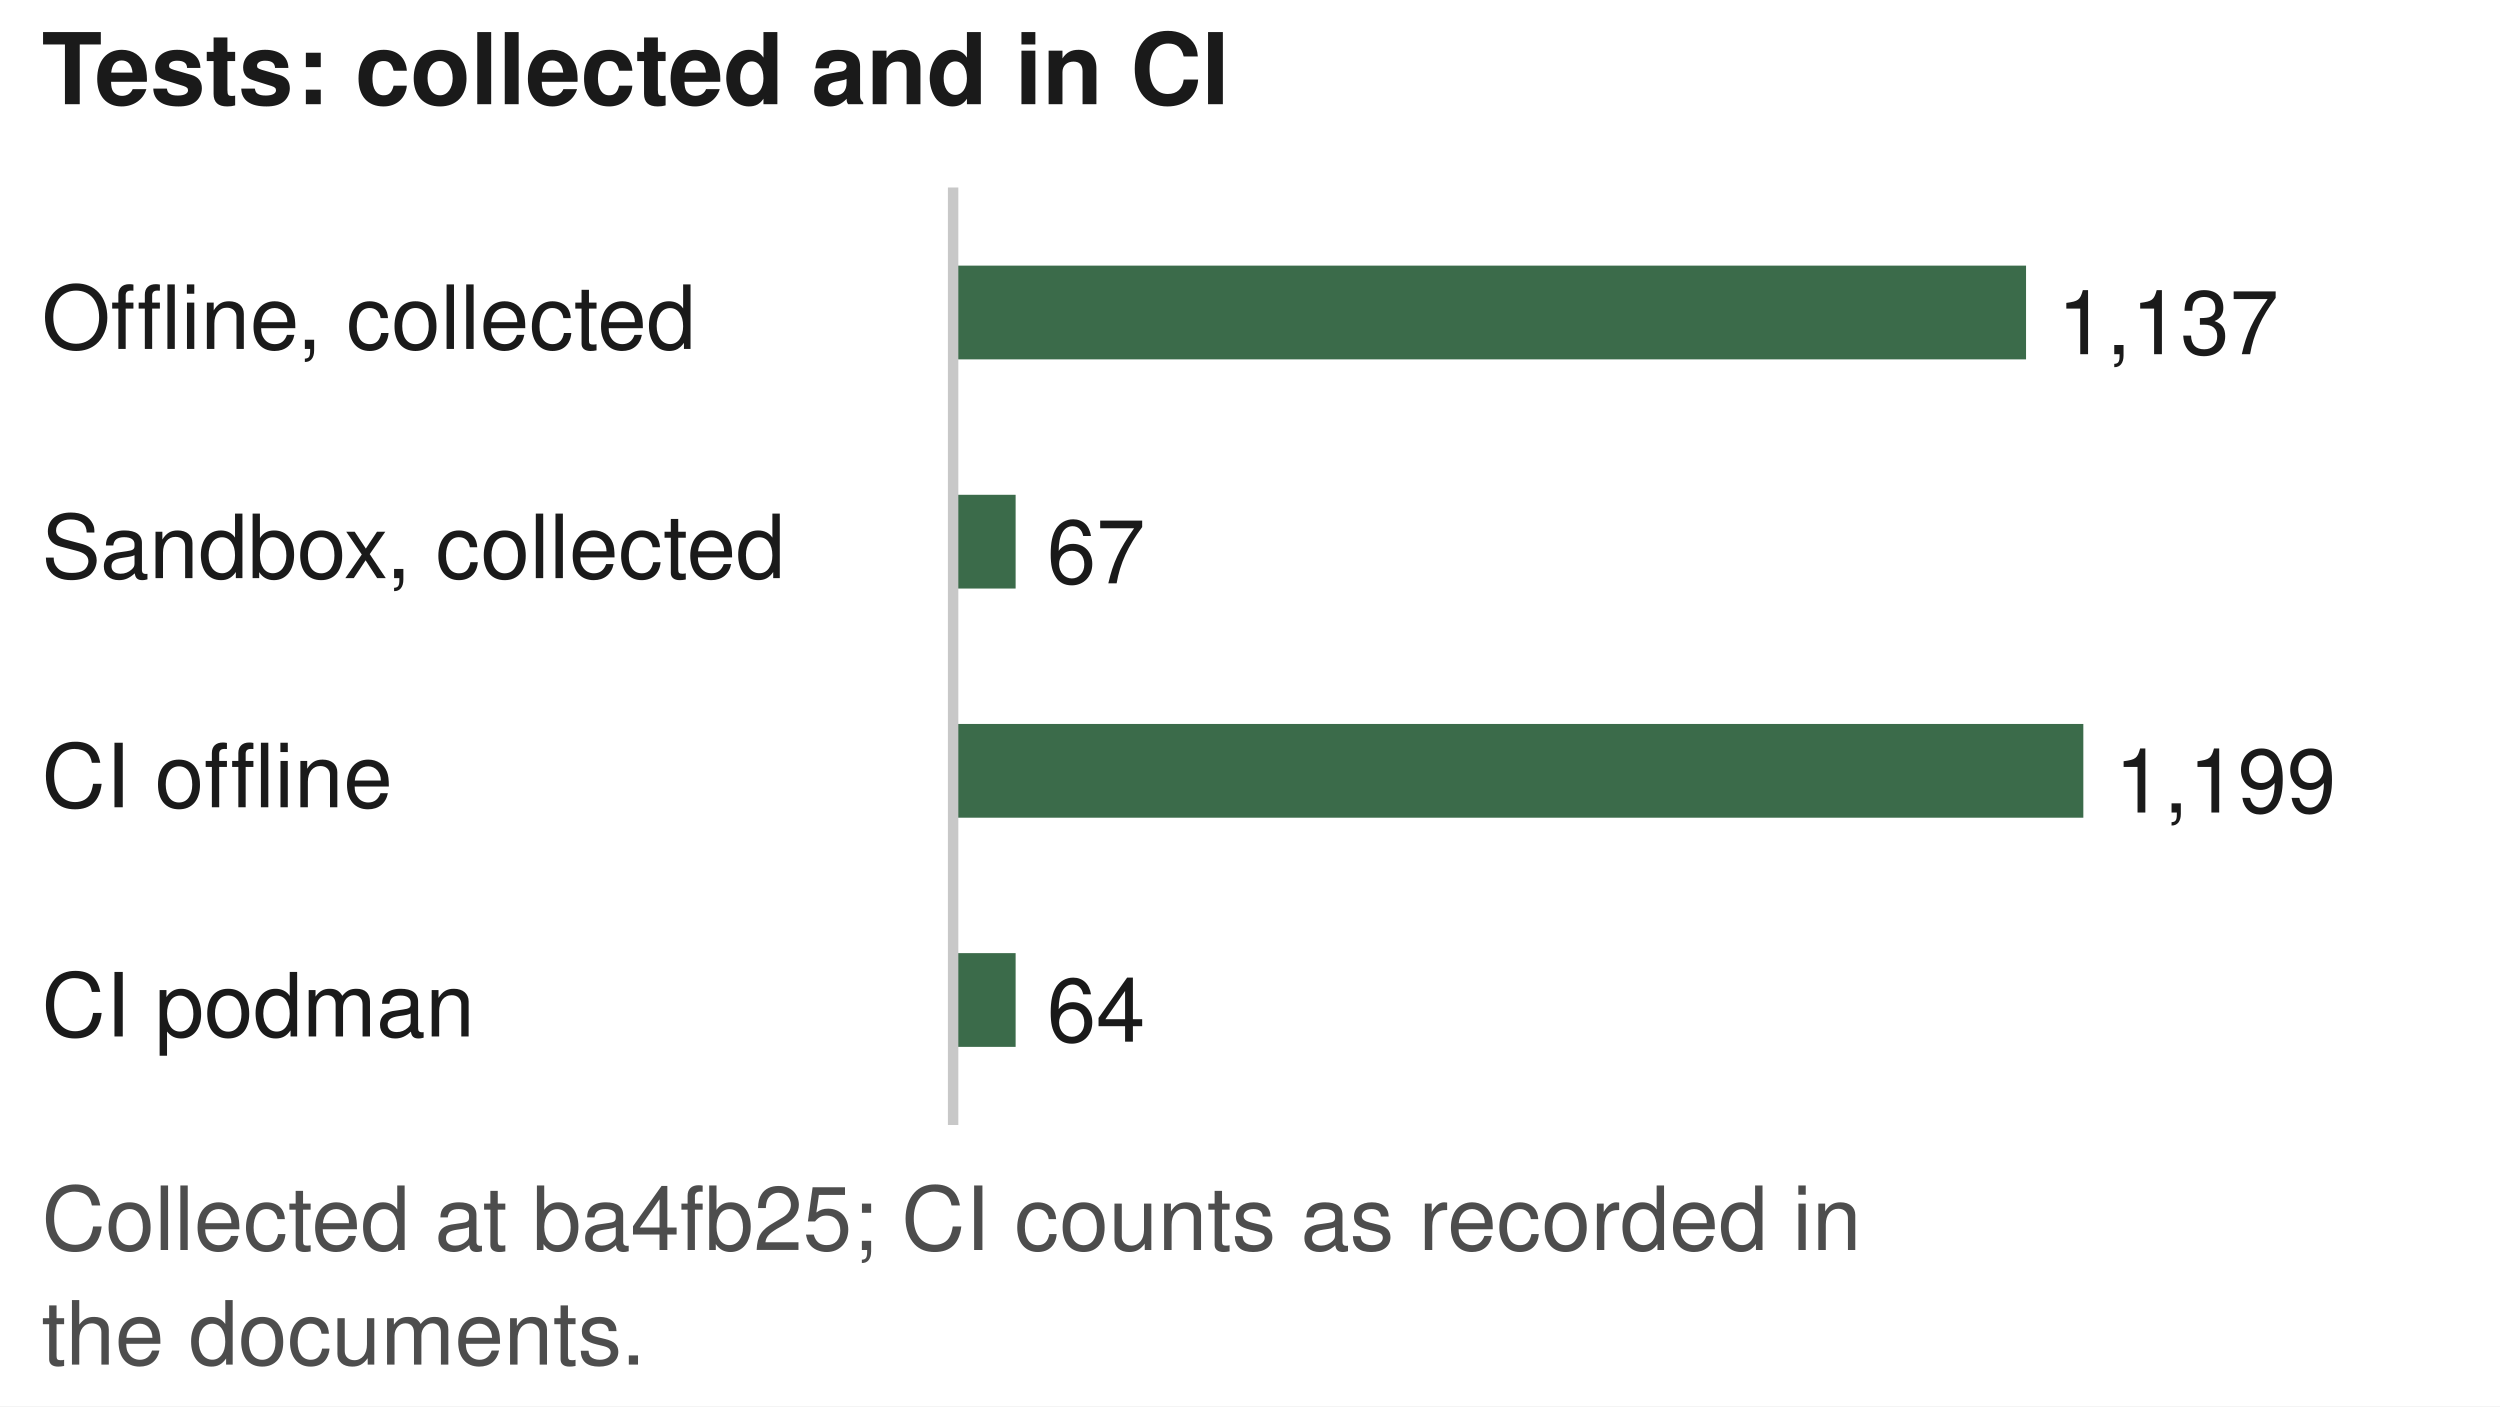
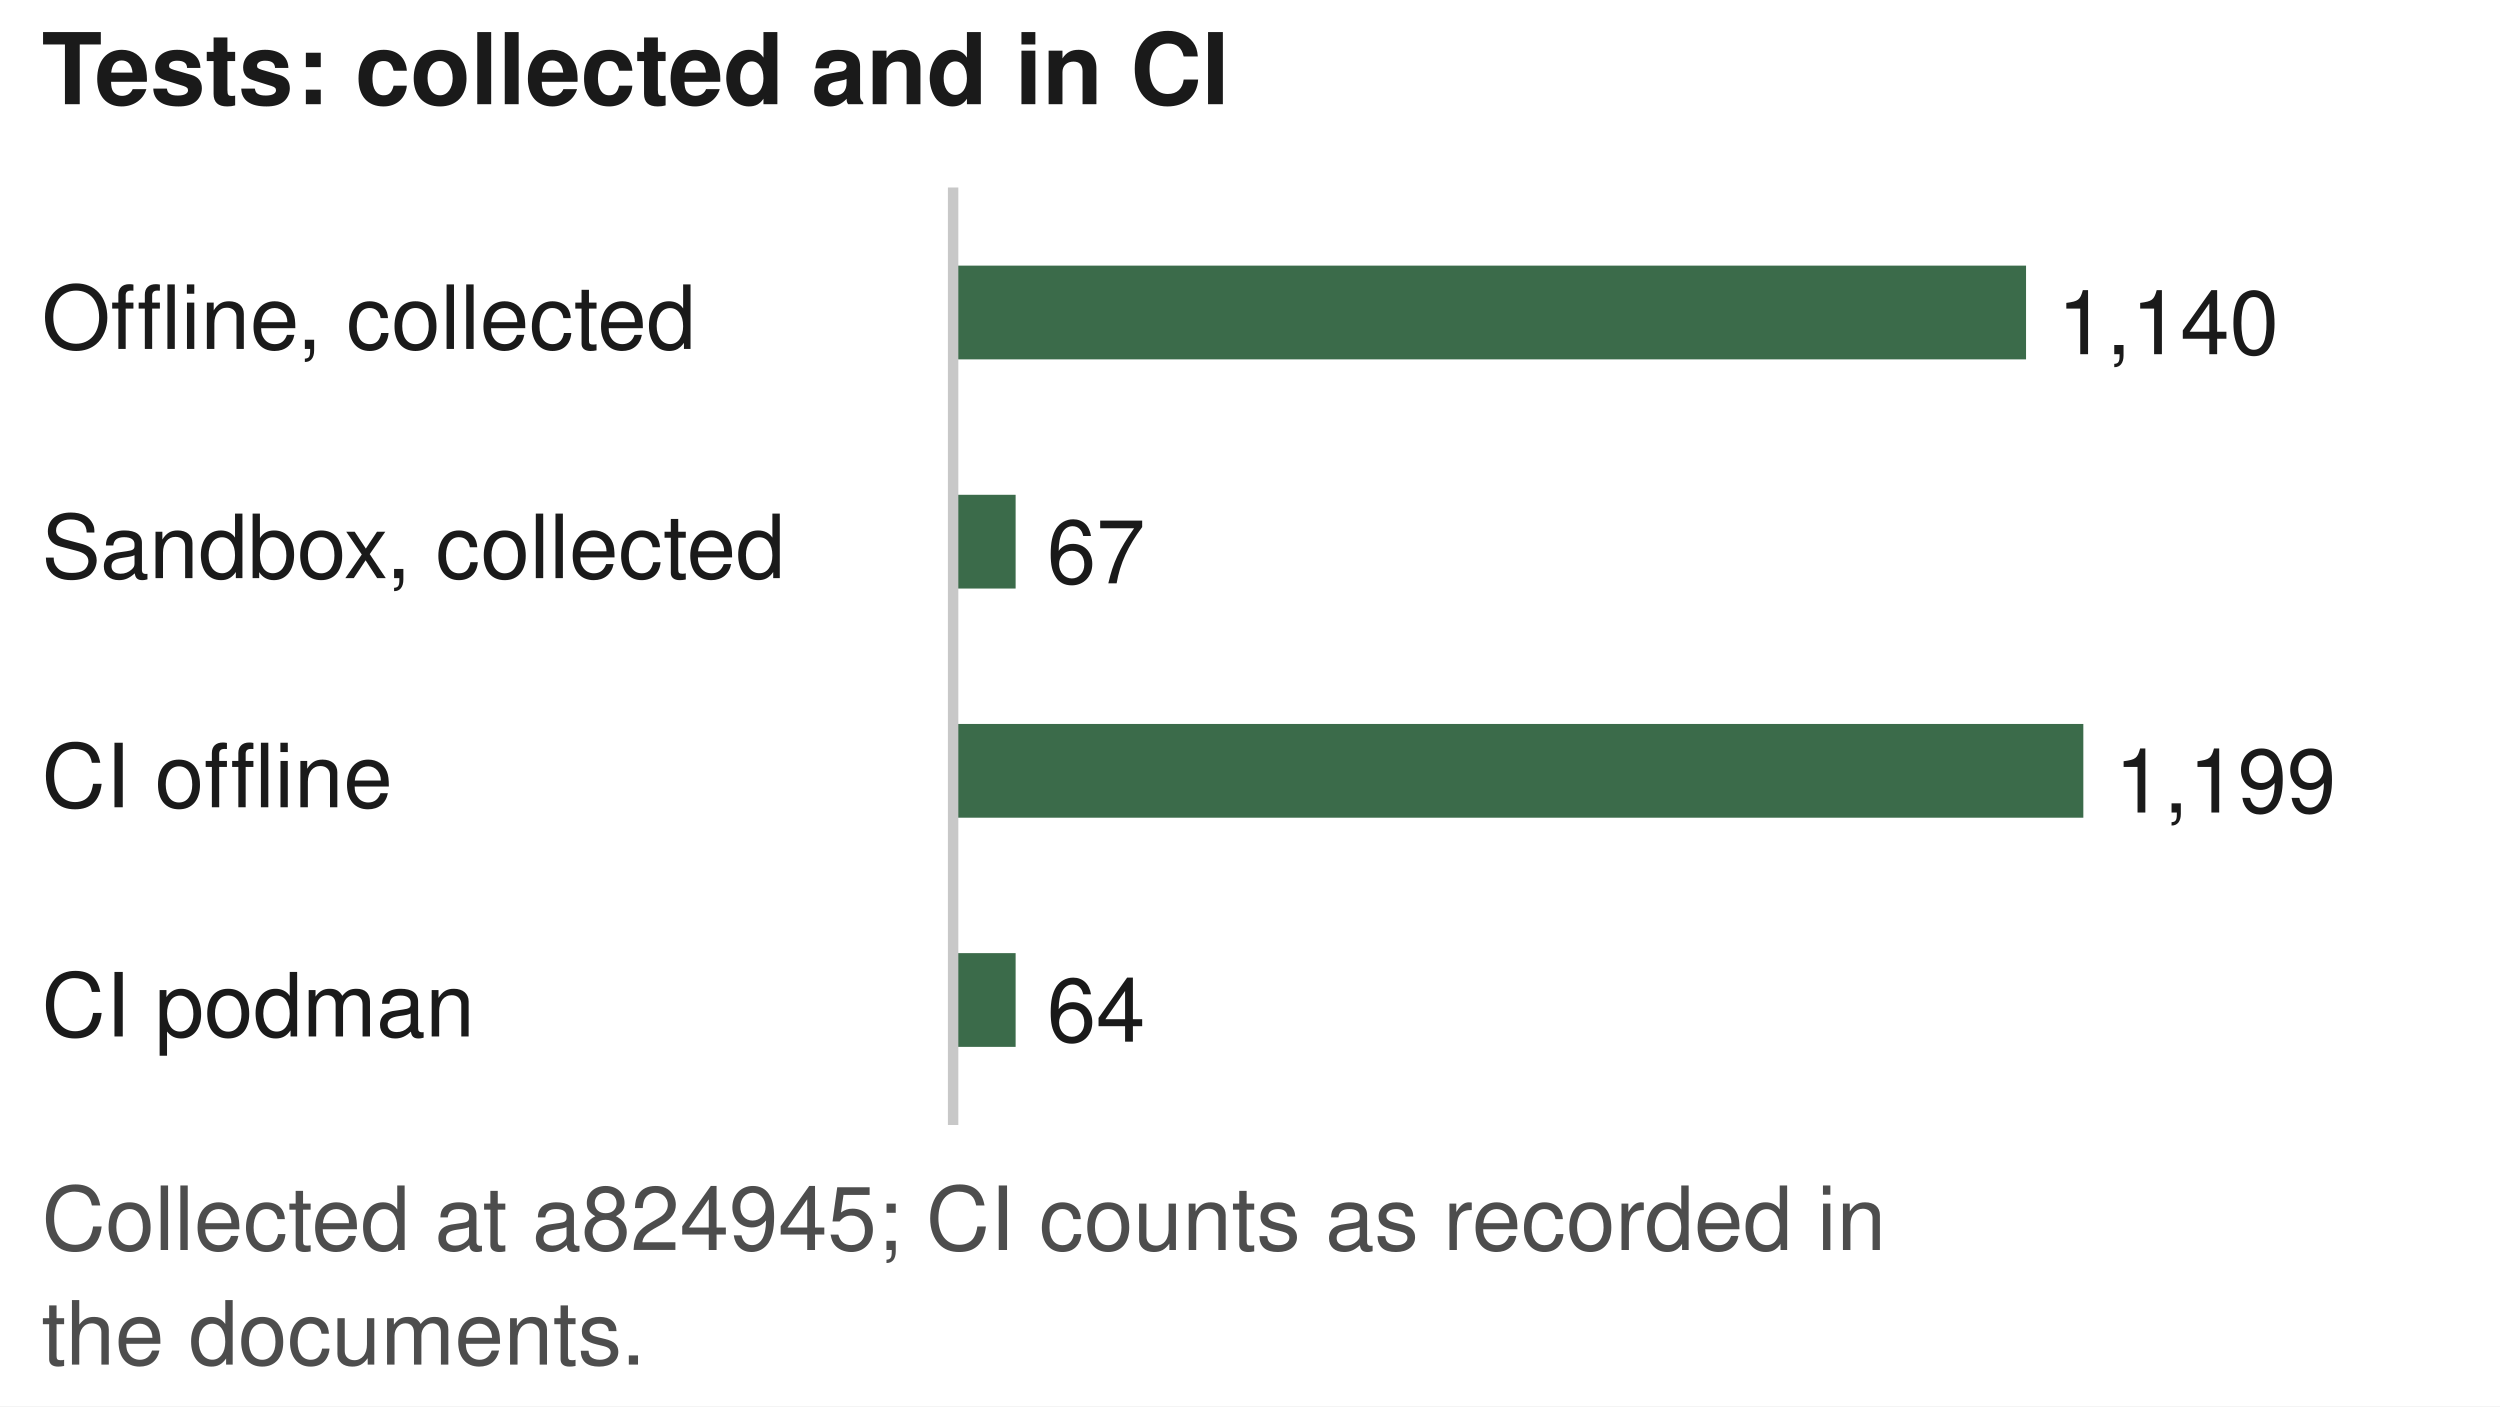
<svg xmlns="http://www.w3.org/2000/svg" viewBox="0 0 480 270" width="480" height="270" role="img" aria-labelledby="engineering-tests-compact-title engineering-tests-compact-desc">
  <style>text{font-family:system-ui,-apple-system,"Segoe UI",Helvetica,Arial,sans-serif}</style>
  <rect x="0" y="0" width="480" height="270" fill="#ffffff" />
  <text x="8" y="20" font-size="19" font-weight="bold" fill="#1a1a1a">Tests: collected and in CI</text>
  <text x="8" y="67" font-size="17" fill="#1a1a1a">Offline, collected</text>
  <rect x="183" y="51" width="206" height="18" fill="#3b6b4a" stroke="none" stroke-width="2" />
-   <text x="395" y="68" font-size="17" fill="#1a1a1a">1,137</text>
+   <text x="395" y="68" font-size="17" fill="#1a1a1a">1,140</text>
  <text x="8" y="111" font-size="17" fill="#1a1a1a">Sandbox, collected</text>
  <rect x="183" y="95" width="12" height="18" fill="#3b6b4a" stroke="none" stroke-width="2" />
  <text x="201" y="112" font-size="17" fill="#1a1a1a">67</text>
  <text x="8" y="155" font-size="17" fill="#1a1a1a">CI offline</text>
  <rect x="183" y="139" width="217" height="18" fill="#3b6b4a" stroke="none" stroke-width="2" />
  <text x="406" y="156" font-size="17" fill="#1a1a1a">1,199</text>
  <text x="8" y="199" font-size="17" fill="#1a1a1a">CI podman</text>
  <rect x="183" y="183" width="12" height="18" fill="#3b6b4a" stroke="none" stroke-width="2" />
  <text x="201" y="200" font-size="17" fill="#1a1a1a">64</text>
  <path d="M183 36V216" stroke="#c8c8c8" stroke-width="2" fill="none" />
-   <text x="8" y="240" font-size="17" fill="#4d4d4d">Collected at ba4fb25; CI counts as recorded in</text>
+   <text x="8" y="240" font-size="17" fill="#4d4d4d">Collected at a824945; CI counts as recorded in</text>
  <text x="8" y="262" font-size="17" fill="#4d4d4d">the documents.</text>
</svg>
